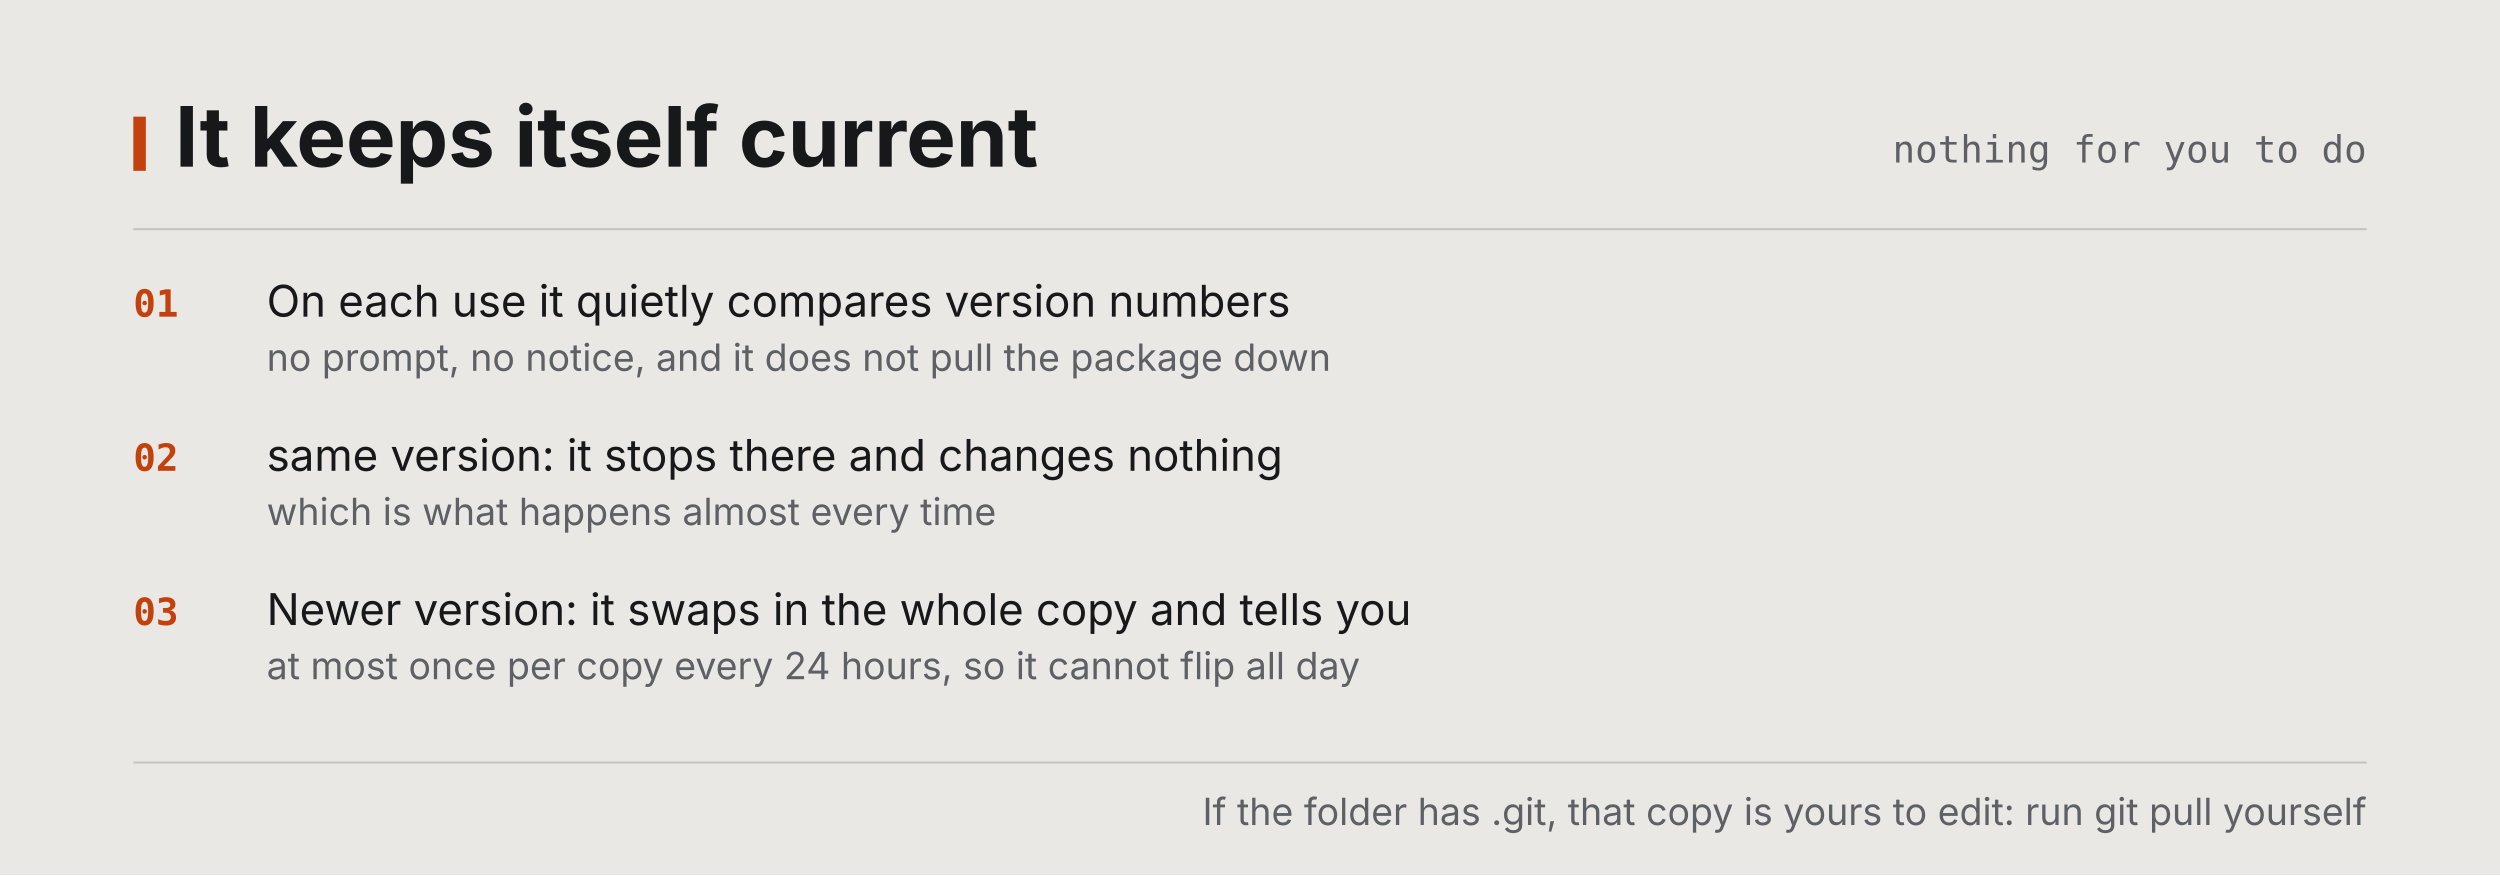
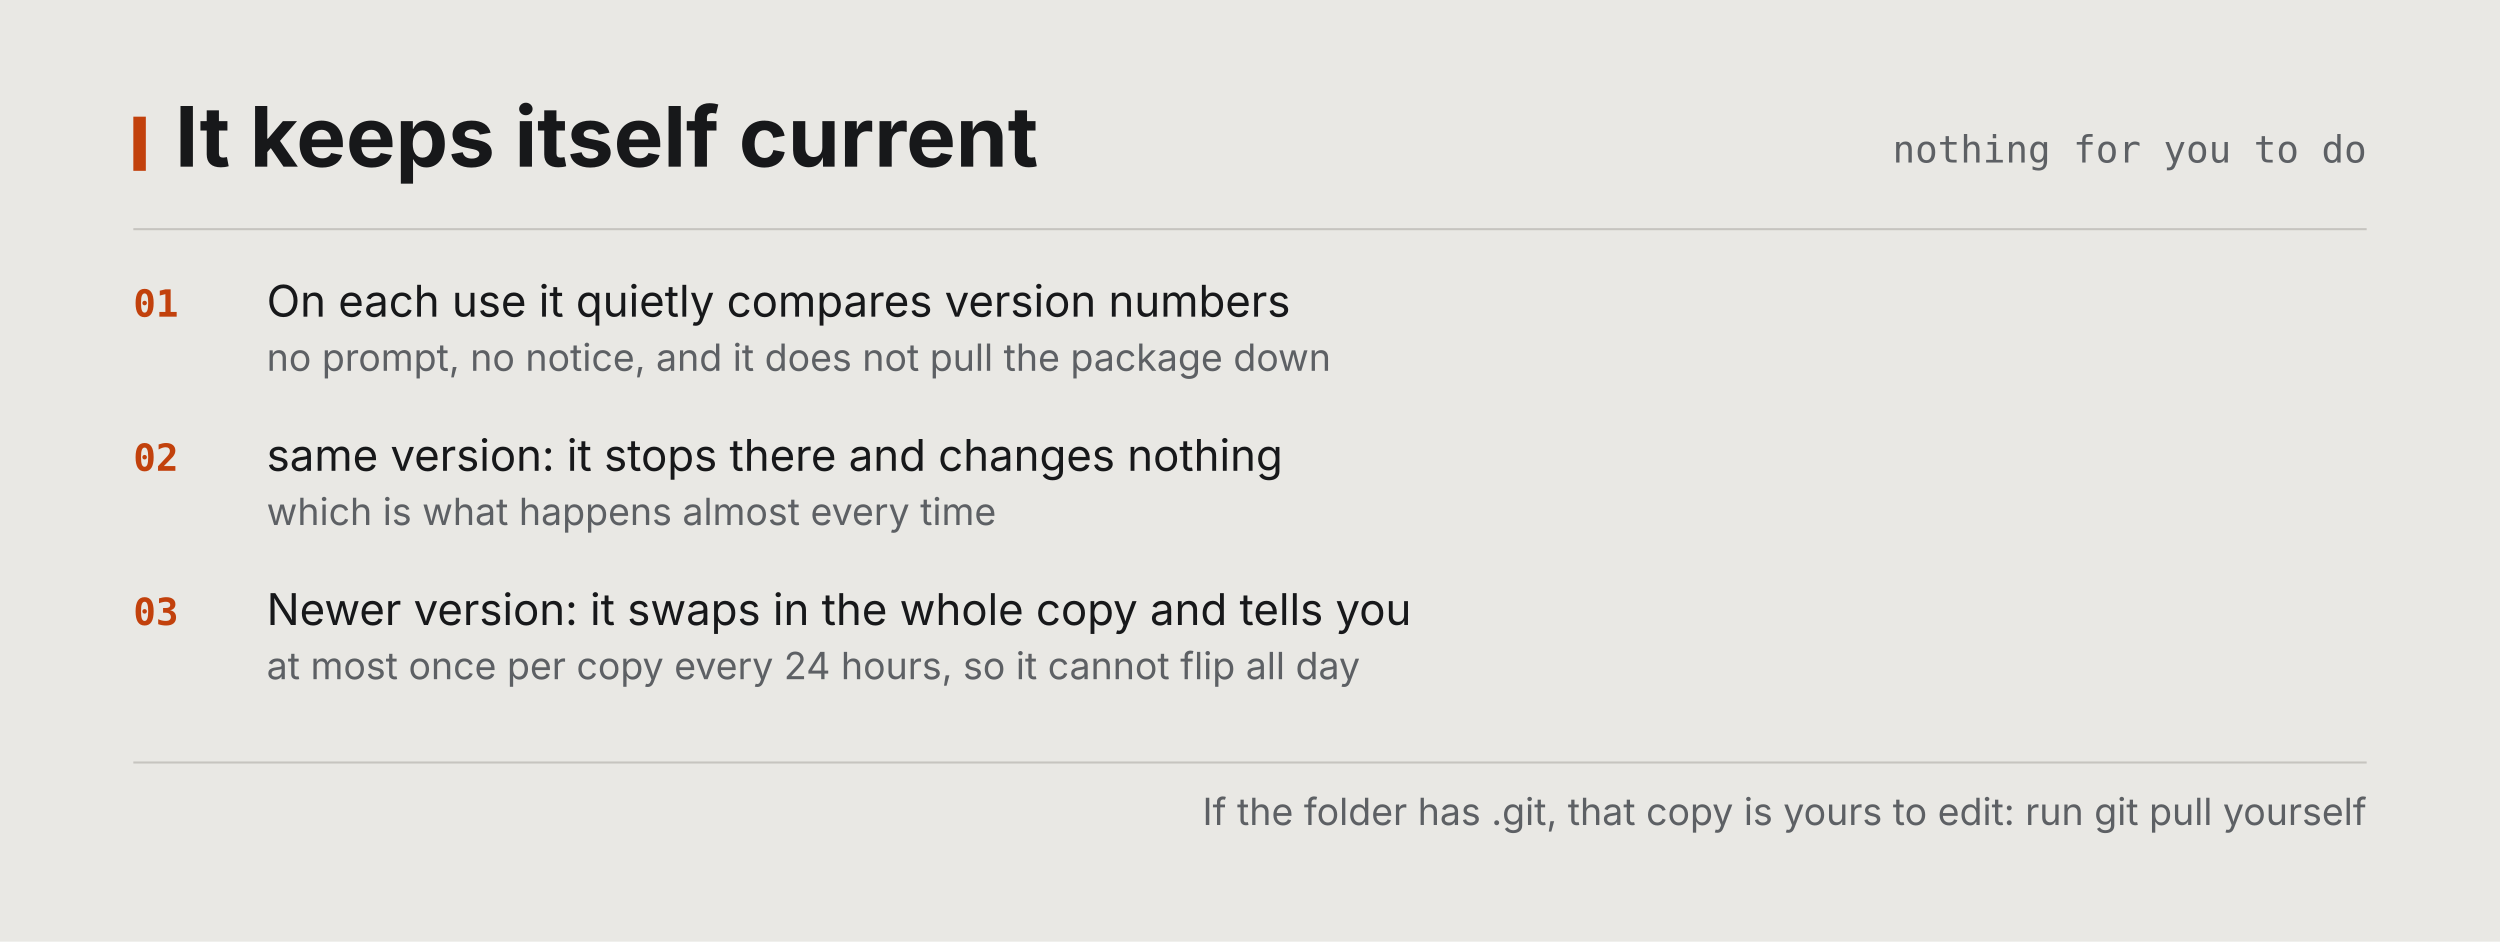
- <svg xmlns="http://www.w3.org/2000/svg" width="1200" height="420" viewBox="0 0 1200 420" role="img" aria-labelledby="pfUpdateTitle pfUpdateDesc">
-   <rect width="1200" height="420" fill="#E9E8E4" />
+ <svg xmlns="http://www.w3.org/2000/svg" width="1200" height="452" viewBox="0 0 1200 452" role="img" aria-labelledby="pfUpdateTitle pfUpdateDesc">
+   <rect width="1200" height="452" fill="#E9E8E4" />
  <g id="head" font-family="-apple-system, BlinkMacSystemFont, 'Segoe UI', 'PingFang SC', sans-serif">
    <rect x="64" y="56" width="6" height="26" fill="#C2410C" />
    <text x="84" y="80" font-size="40" font-weight="700" fill="#17181A">It keeps itself current</text>
    <text x="1136" y="78" text-anchor="end" font-family="ui-monospace, SFMono-Regular, Menlo, monospace" font-size="18" fill="#5D6064">nothing for you to do</text>
  </g>
  <line x1="64" y1="110" x2="1136" y2="110" stroke="#C6C4BF" stroke-width="1" />
  <g id="how" font-family="-apple-system, BlinkMacSystemFont, 'Segoe UI', 'PingFang SC', sans-serif">
    <text x="64" y="152" font-family="ui-monospace, SFMono-Regular, Menlo, monospace" font-size="18" fill="#C2410C" font-weight="700">01</text>
    <text x="128" y="152" font-size="21" fill="#17181A">On each use it quietly compares version numbers</text>
    <text x="128" y="178" font-size="18" fill="#5D6064">no prompt, no notice, and it does not pull the package down</text>
    <text x="64" y="226" font-family="ui-monospace, SFMono-Regular, Menlo, monospace" font-size="18" fill="#C2410C" font-weight="700">02</text>
    <text x="128" y="226" font-size="21" fill="#17181A">same version: it stops there and changes nothing</text>
    <text x="128" y="252" font-size="18" fill="#5D6064">which is what happens almost every time</text>
    <text x="64" y="300" font-family="ui-monospace, SFMono-Regular, Menlo, monospace" font-size="18" fill="#C2410C" font-weight="700">03</text>
    <text x="128" y="300" font-size="21" fill="#17181A">Newer version: it swaps in the whole copy and tells you</text>
    <text x="128" y="326" font-size="18" fill="#5D6064">at most once per copy every 24 hours, so it cannot flip all day</text>
  </g>
  <line x1="64" y1="366" x2="1136" y2="366" stroke="#C6C4BF" stroke-width="1" />
  <text x="1136" y="396" text-anchor="end" font-family="-apple-system, BlinkMacSystemFont, 'Segoe UI', 'PingFang SC', sans-serif" font-size="18" fill="#5D6064">If the folder has .git, that copy is yours to edit: run git pull yourself</text>
</svg>
